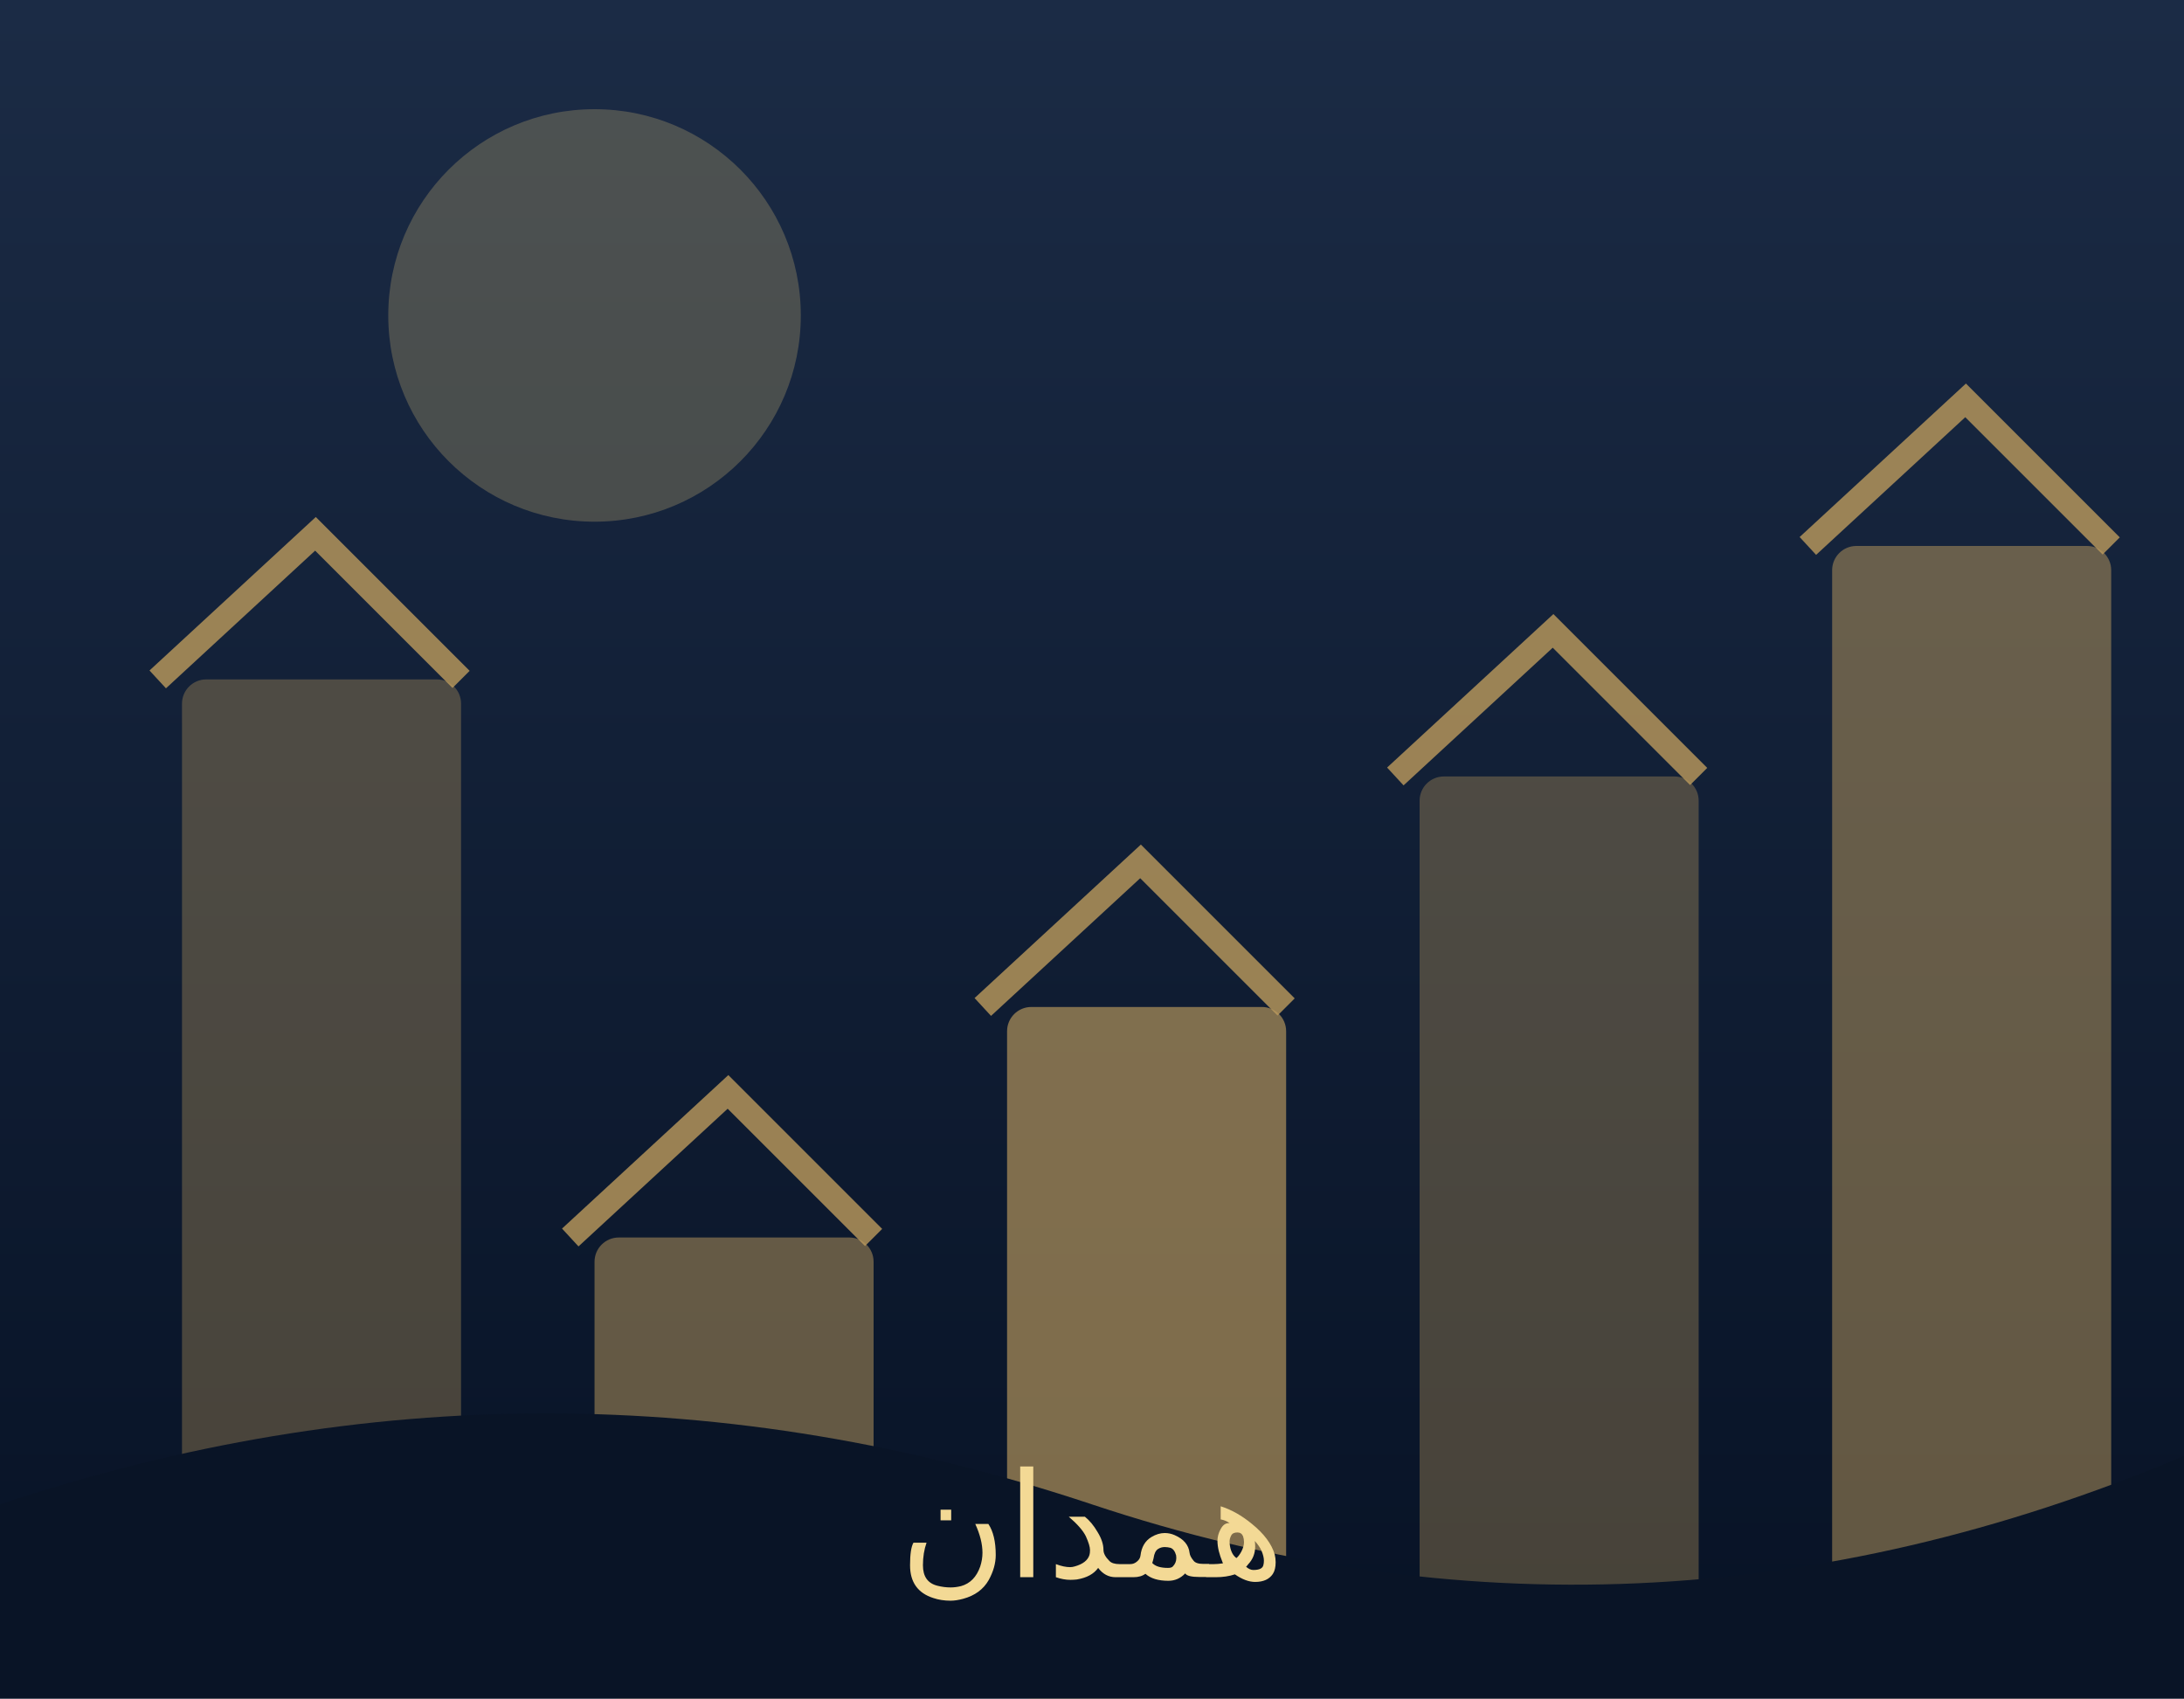
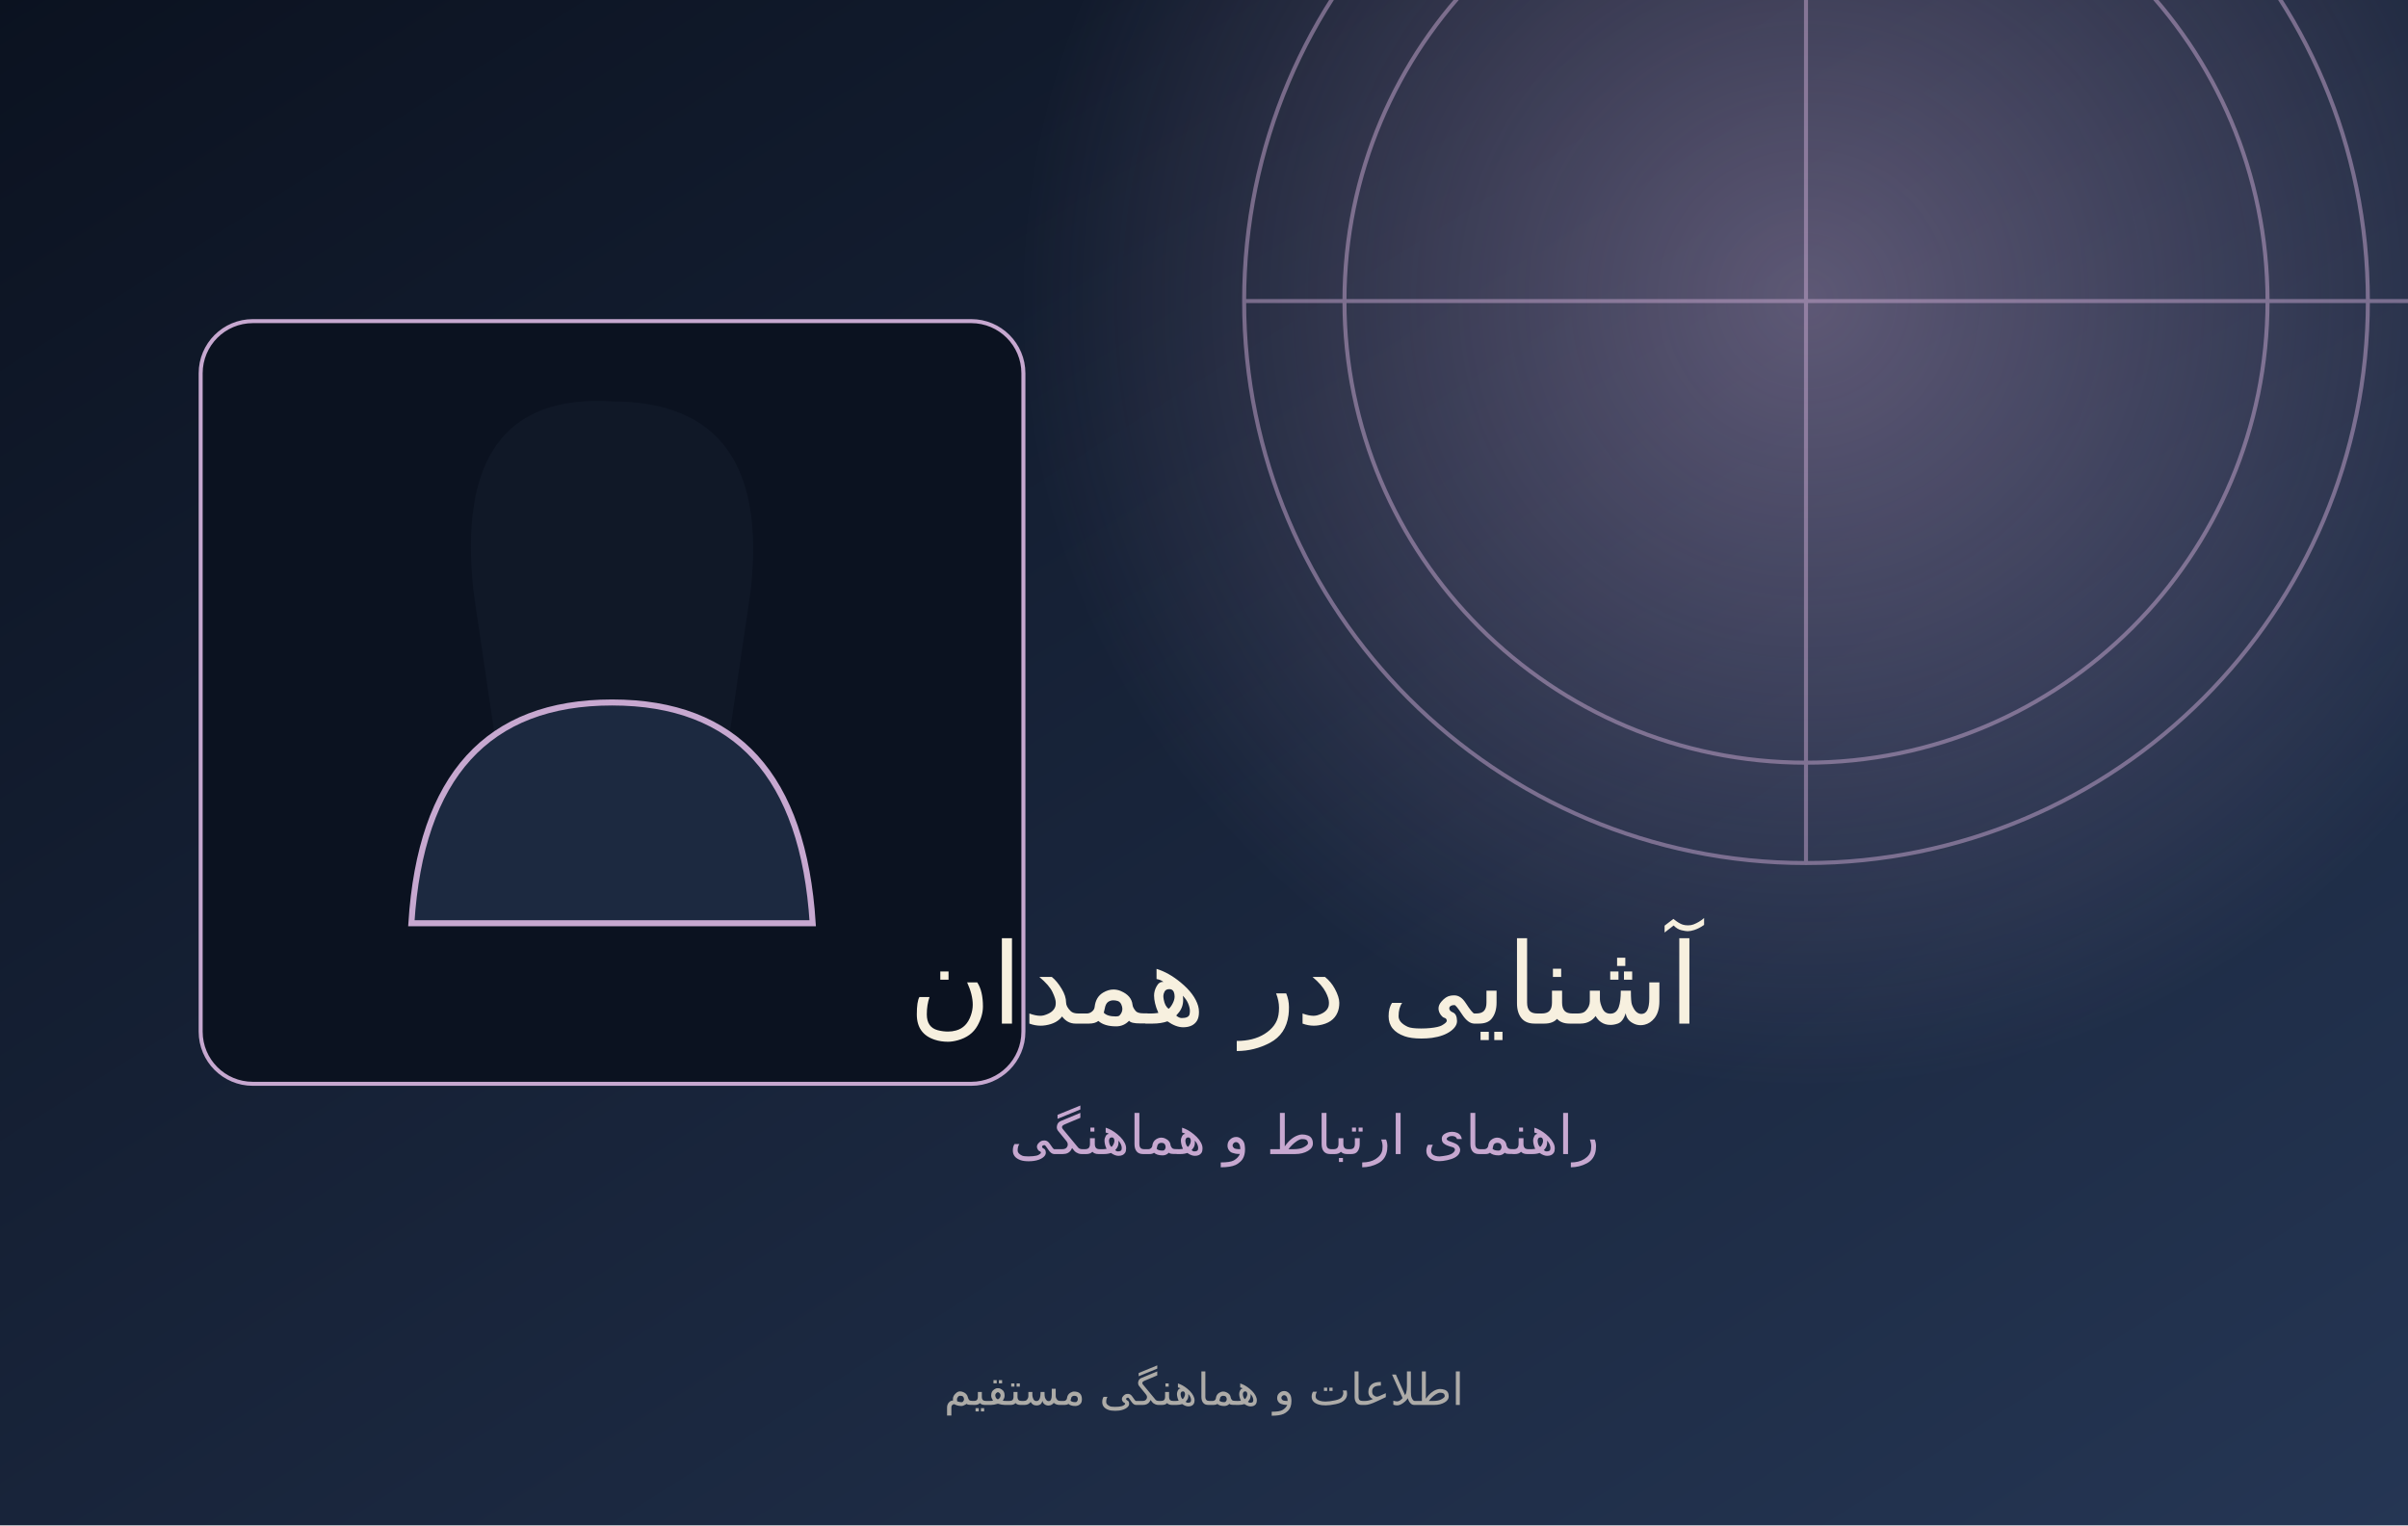
- <svg xmlns="http://www.w3.org/2000/svg" viewBox="0 0 180 140">
+ <svg xmlns="http://www.w3.org/2000/svg" width="1200" height="760" viewBox="0 0 1200 760">
  <defs>
-     <linearGradient id="g" x2="0" y2="1">
-       <stop stop-color="#1b2b45" />
-       <stop offset="1" stop-color="#071225" />
+     <linearGradient id="g" x1="0" y1="0" x2="1" y2="1">
+       <stop stop-color="#0b1220" />
+       <stop offset="1" stop-color="#253654" />
    </linearGradient>
+     <radialGradient id="r">
+       <stop stop-color="#c7a8d0" stop-opacity=".4" />
+       <stop offset="1" stop-color="#c7a8d0" stop-opacity="0" />
+     </radialGradient>
  </defs>
-   <rect width="180" height="140" fill="url(#g)" />
-   <circle cx="49" cy="26" r="17" fill="#e5c77d" opacity=".25" />
-   <rect x="15" y="56" width="23" height="84" rx="2" fill="#bd9b5d" opacity="0.35" />
-   <path d="M13 56 l13 -12 l12 12" fill="none" stroke="#bd9b5d" stroke-width="2" opacity=".8" />
-   <rect x="49" y="102" width="23" height="38" rx="2" fill="#bd9b5d" opacity="0.5" />
-   <path d="M47 102 l13 -12 l12 12" fill="none" stroke="#bd9b5d" stroke-width="2" opacity=".8" />
-   <rect x="83" y="83" width="23" height="57" rx="2" fill="#bd9b5d" opacity="0.65" />
-   <path d="M81 83 l13 -12 l12 12" fill="none" stroke="#bd9b5d" stroke-width="2" opacity=".8" />
-   <rect x="117" y="64" width="23" height="76" rx="2" fill="#bd9b5d" opacity="0.35" />
-   <path d="M115 64 l13 -12 l12 12" fill="none" stroke="#bd9b5d" stroke-width="2" opacity=".8" />
-   <rect x="151" y="45" width="23" height="95" rx="2" fill="#bd9b5d" opacity="0.5" />
-   <path d="M149 45 l13 -12 l12 12" fill="none" stroke="#bd9b5d" stroke-width="2" opacity=".8" />
-   <path d="M0 140 L0 124 Q45 109 90 124 T180 120 L180 140Z" fill="#091426" />
-   <text x="90" y="130" fill="#f3d995" font-size="12" text-anchor="middle" font-family="Tahoma">همدان</text>
+   <rect width="1200" height="760" fill="url(#g)" />
+   <circle cx="900" cy="150" r="390" fill="url(#r)" />
+   <g fill="none" stroke="#c7a8d0" stroke-width="2" opacity=".5">
+     <circle cx="900" cy="150" r="230" />
+     <circle cx="900" cy="150" r="280" />
+     <path d="M620 150H1200M900 -100V430" />
+   </g>
+   <rect x="100" y="160" width="410" height="380" rx="26" fill="#0b1220" stroke="#c7a8d0" stroke-width="2" />
+   <circle cx="305" cy="290" r="65" fill="#d4b89a" />
+   <path d="M236 295Q225 195 305 200Q385 200 374 295L360 390Q305 425 250 390Z" fill="#101827" />
+   <path d="M205 460Q212 350 305 350Q398 350 405 460Z" fill="#1c2940" stroke="#c7a8d0" stroke-width="3" />
+   <text x="650" y="510" font-family="sans-serif" font-size="56" fill="#f7f0df" text-anchor="middle">آشنایی در همدان</text>
+   <text x="650" y="575" font-family="sans-serif" font-size="27" fill="#c7a8d0" text-anchor="middle">راهنمای ارتباط و هماهنگی</text>
+   <text x="600" y="700" font-family="sans-serif" font-size="22" fill="#e9e1d1" opacity=".7" text-anchor="middle">اطلاعات و هماهنگی مستقیم</text>
</svg>
